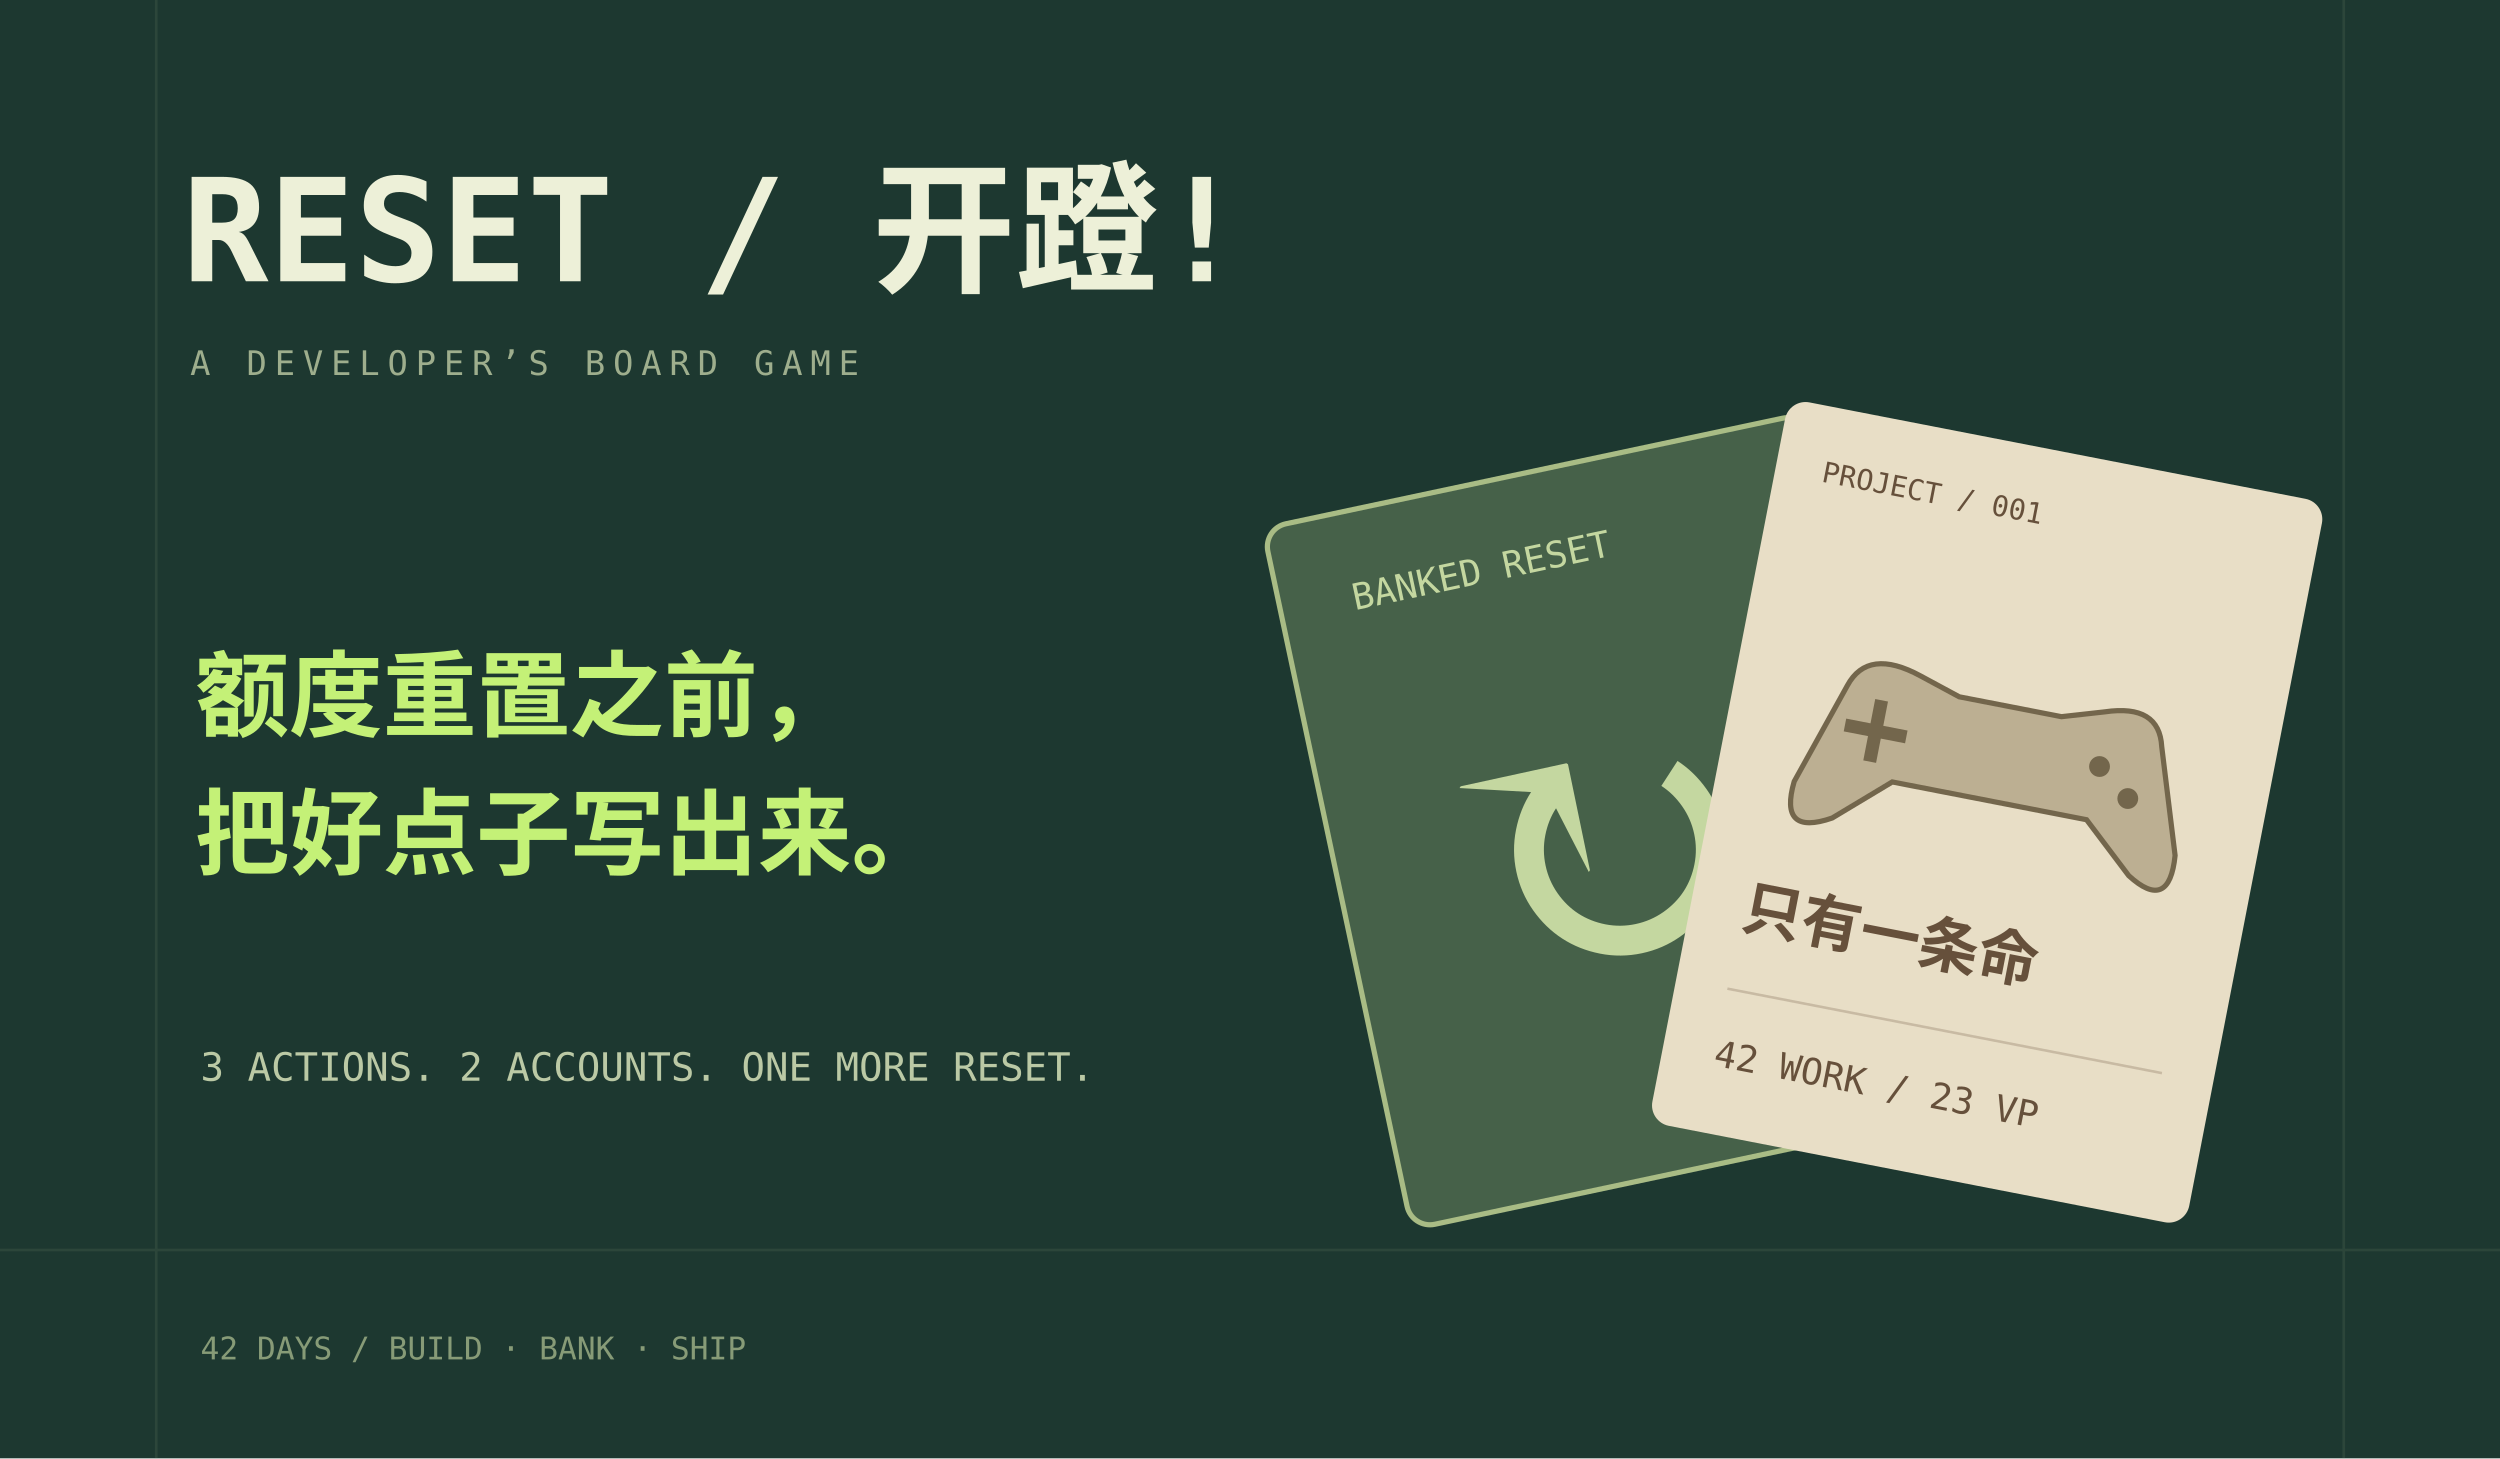
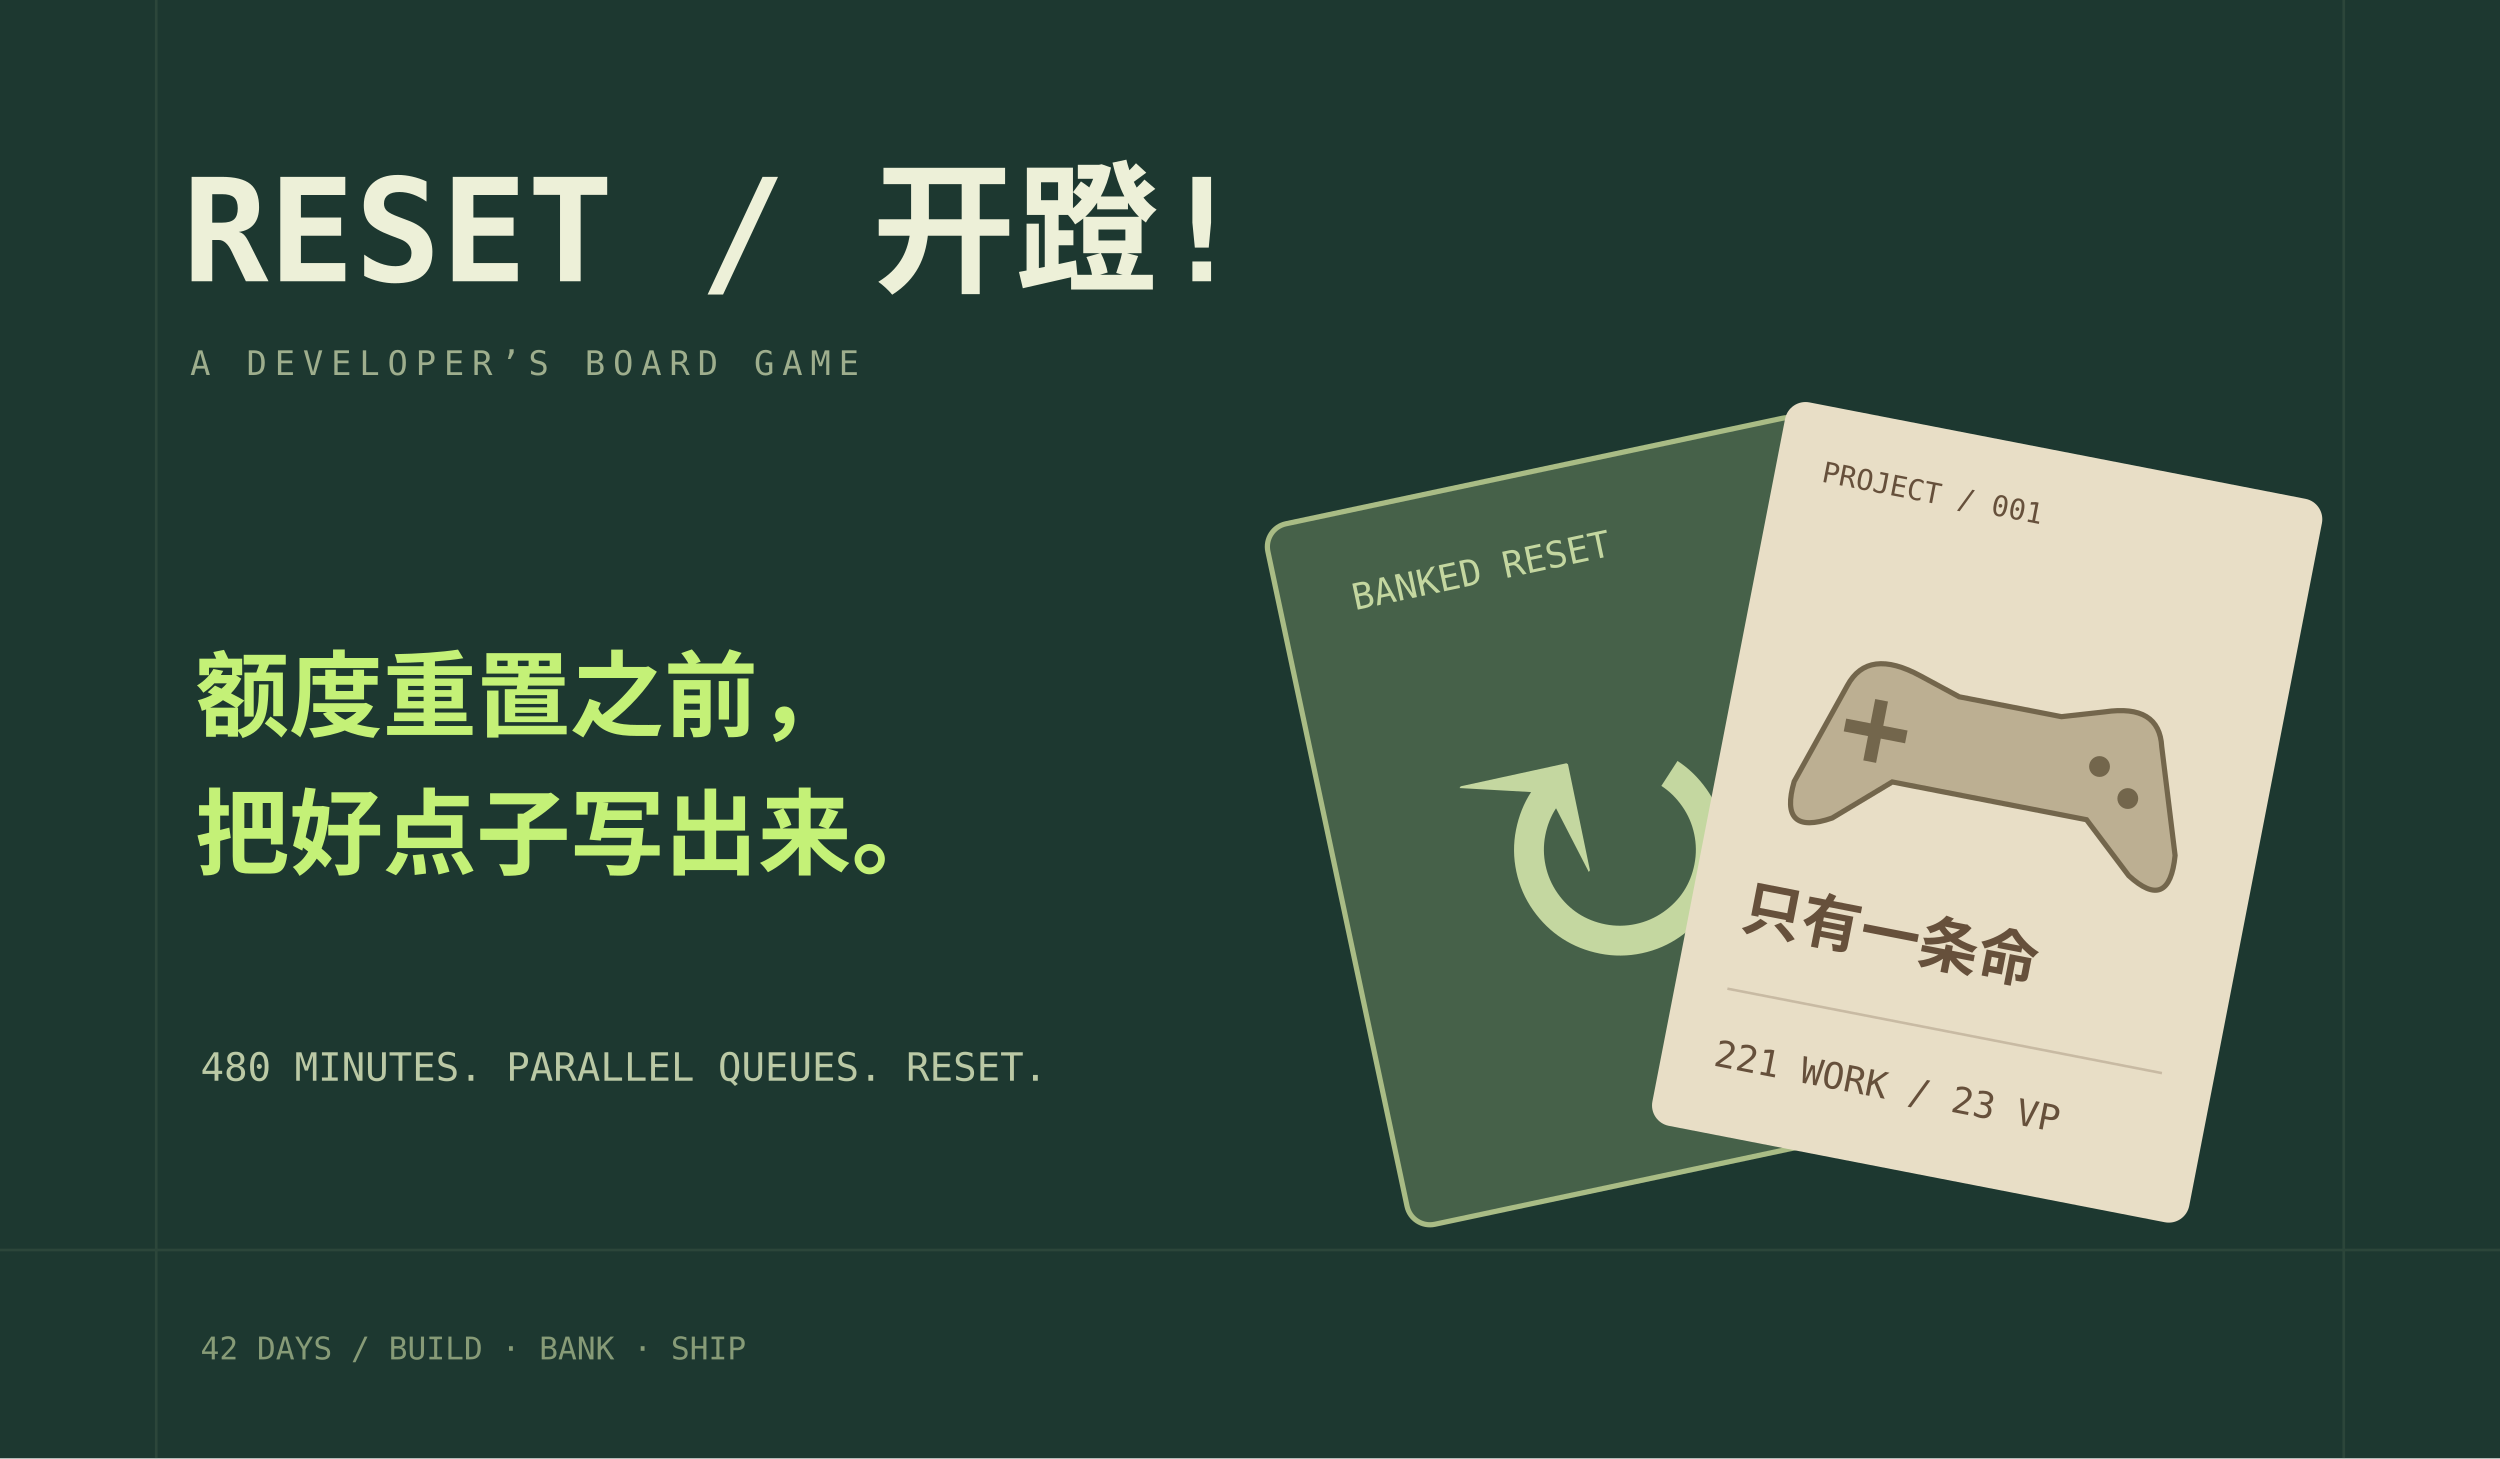
<svg xmlns="http://www.w3.org/2000/svg" viewBox="0 0 960 560">
  <rect width="960" height="560" fill="#1d3830" />
  <path d="M0 480h960M60 0v560M900 0v560" stroke="#829474" opacity=".16" />
  <text x="70" y="108" fill="#edf0d8" font-family="monospace" font-size="55" font-weight="bold">RESET / 开蹬!</text>
  <text x="73" y="144" fill="#9eae8d" font-family="monospace" font-size="13" letter-spacing="3">A DEVELOPER’S BOARD GAME</text>
  <g transform="translate(485 203) rotate(-12)">
    <rect width="213" height="275" rx="9" fill="#466149" stroke="#a9bc85" stroke-width="2" />
    <text x="28" y="38" fill="#c4d7a0" font-family="monospace" font-size="14">BANKED RESET</text>
    <text x="41" y="200" fill="#c4d7a0" font-family="serif" font-size="145">↻</text>
  </g>
  <g transform="translate(687 153) rotate(11)">
    <rect width="210" height="283" rx="8" fill="#e8dec6" />
    <text x="18" y="29" fill="#66503b" font-family="monospace" font-size="11">PROJECT / 001</text>
    <path d="m43 104-13 40q-2 22 17 11l20-18h76l20 18q18 11 16-11l-13-40q-4-16-24-9l-16 5H86l-16-5q-22-7-27 9Z" fill="#bcaf92" stroke="#73664c" stroke-width="2" />
    <path d="M57 107v24m-12-12h24" stroke="#73664c" stroke-width="5" />
    <circle cx="144" cy="116" r="4" fill="#73664c" />
    <circle cx="157" cy="126" r="4" fill="#73664c" />
    <text x="20" y="203" fill="#66503b" font-family="sans-serif" font-size="23" font-weight="bold">只有一条命</text>
    <path d="M20 227h170" stroke="#66503b" opacity=".25" />
-     <text x="20" y="257" fill="#66503b" font-family="monospace" font-size="14">42 WORK / 23 VP</text>
+     <text x="20" y="257" fill="#66503b" font-family="monospace" font-size="14">221 WORK / 23 VP</text>
  </g>
  <text x="75" y="280" fill="#c4f177" font-family="sans-serif" font-size="36" font-weight="bold">额度重置之前，</text>
  <text x="75" y="333" fill="#c4f177" font-family="sans-serif" font-size="36" font-weight="bold">把好点子写出来。</text>
-   <text x="77" y="415" fill="#bbc9a5" font-family="monospace" font-size="15">3 ACTIONS. 2 ACCOUNTS. ONE MORE RESET.</text>
+   <text x="77" y="415" fill="#bbc9a5" font-family="monospace" font-size="15">480 MINUTES. PARALLEL QUEUES. RESET.</text>
  <text x="77" y="522" fill="#879b77" font-family="monospace" font-size="12">42 DAYS / BUILD · BANK · SHIP</text>
</svg>
